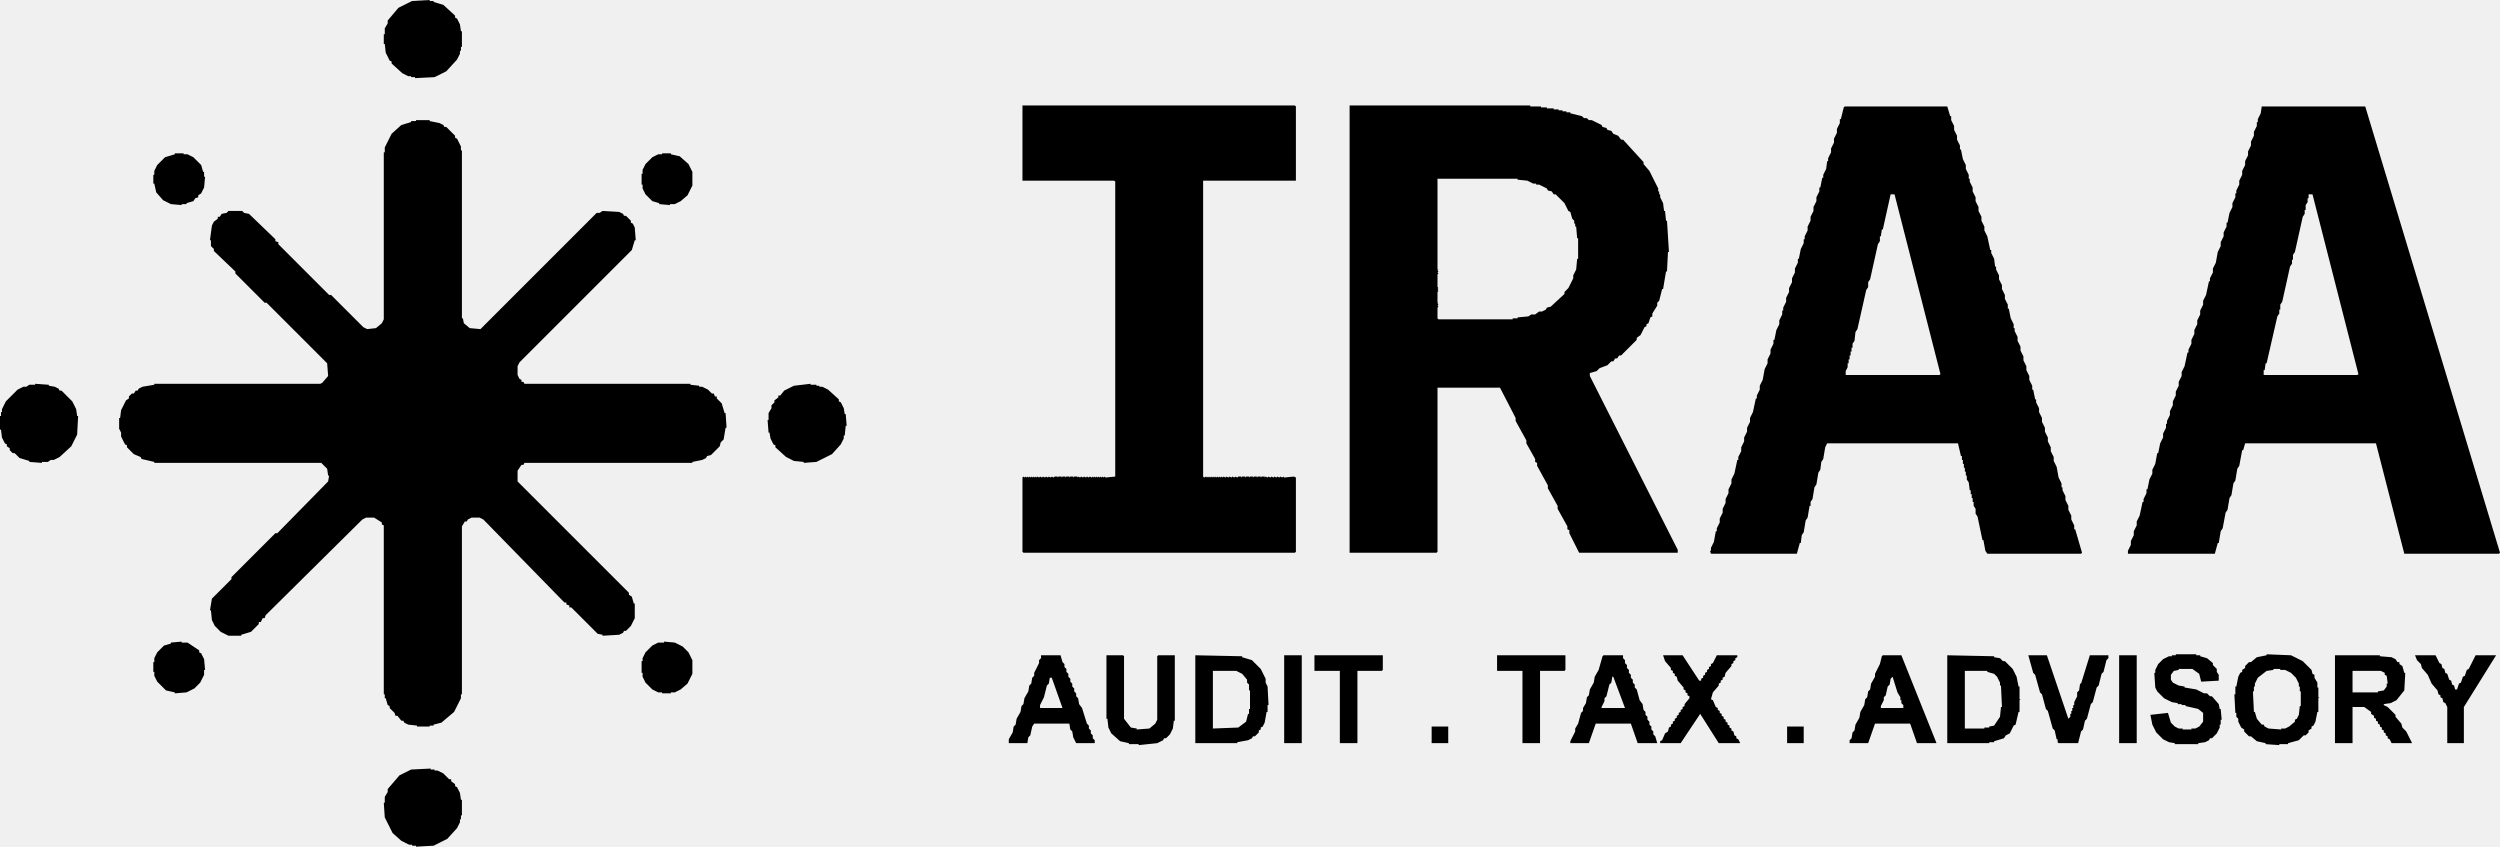
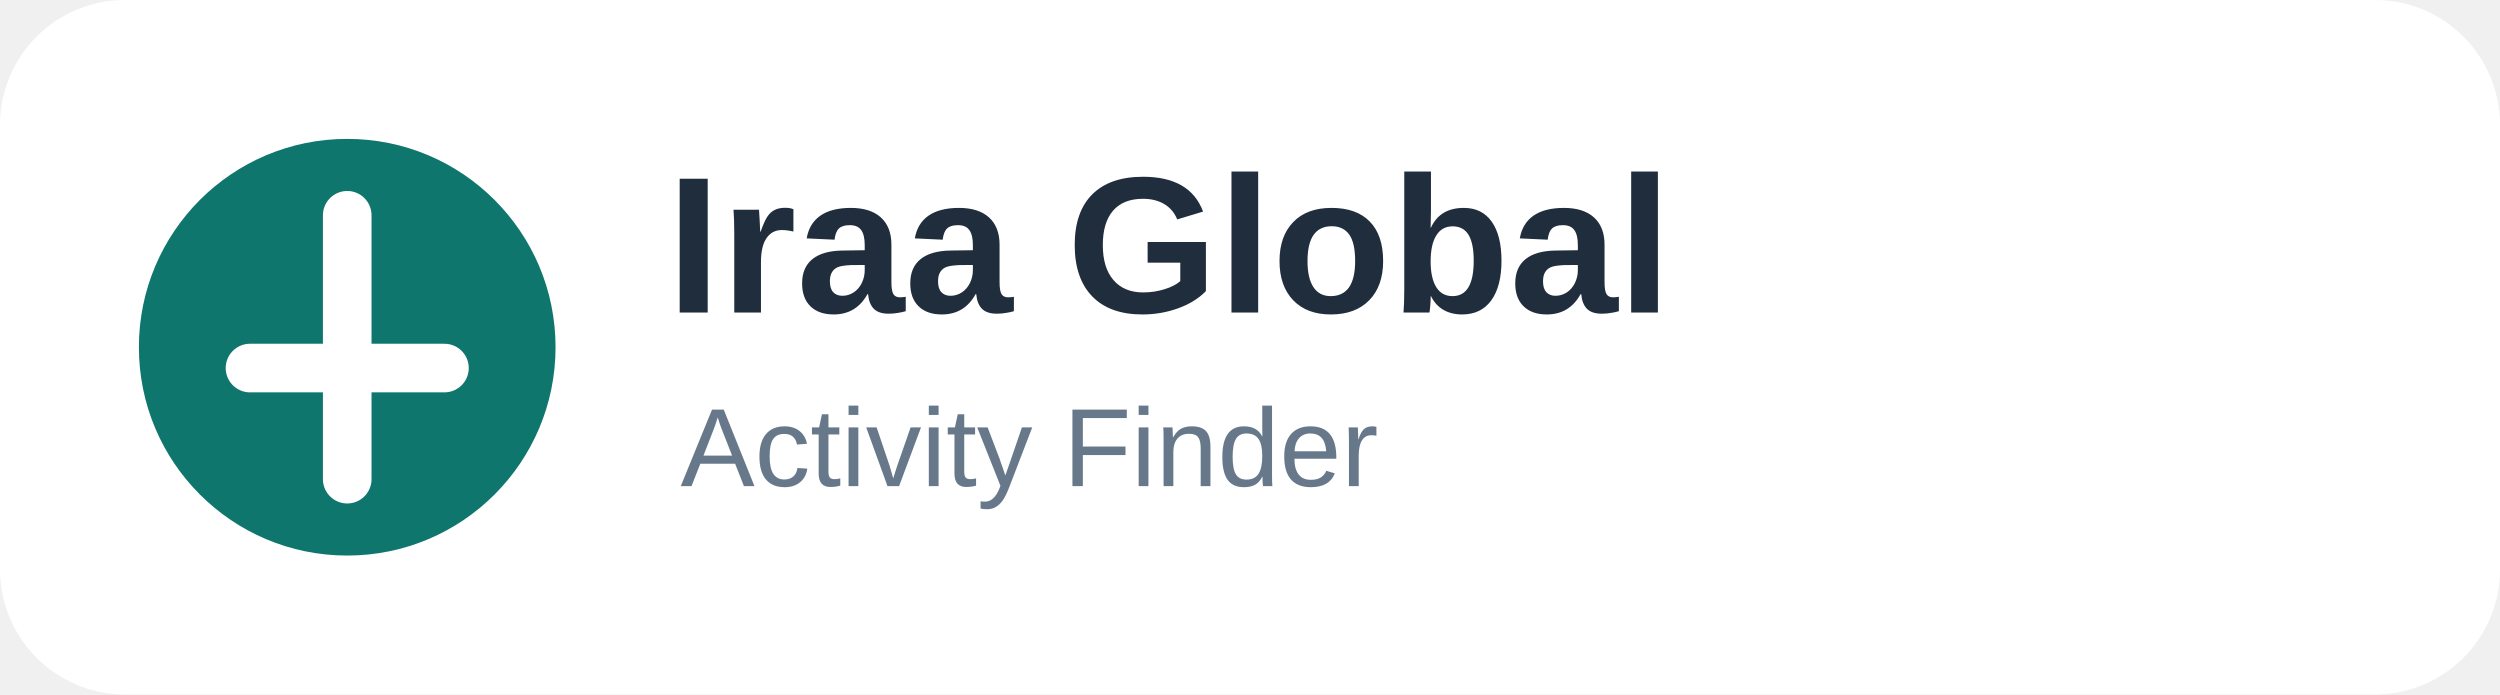
- <svg xmlns="http://www.w3.org/2000/svg" width="2560" height="867" viewBox="0 0 2560 867" role="img" aria-label="Innovation Gurus logo">
-   <path fill="#000" fill-rule="evenodd" d="M393 35 L394 35 L394 29 L397 24 L397 21 L408 8 L422 1 L440 0 L440 1 L444 1 L444 2 L454 5 L466 16 L466 18 L468 19 L471 25 L472 32 L473 32 L473 48 L472 48 L472 52 L471 52 L471 55 L468 61 L457 73 L445 79 L425 80 L425 79 L421 79 L421 78 L418 78 L412 75 L401 65 L401 63 L399 62 L395 54 L394 45 L393 45 Z M1047 108 L1326 108 L1327 109 L1327 185 L1232 185 L1232 488 L1233 489 L1235 488 L1236 489 L1237 488 L1238 489 L1239 488 L1240 489 L1241 488 L1242 489 L1243 488 L1244 489 L1245 488 L1246 489 L1247 488 L1248 489 L1249 488 L1250 489 L1251 488 L1252 489 L1253 488 L1255 489 L1256 488 L1258 489 L1259 488 L1261 489 L1262 488 L1264 489 L1265 488 L1267 489 L1268 488 L1271 488 L1271 489 L1272 488 L1275 488 L1275 489 L1276 488 L1279 488 L1279 489 L1280 488 L1283 488 L1283 489 L1284 488 L1287 488 L1287 489 L1288 488 L1291 488 L1291 489 L1292 488 L1295 488 L1295 489 L1296 488 L1298 489 L1299 488 L1301 489 L1302 488 L1304 489 L1305 488 L1307 489 L1308 488 L1310 489 L1311 488 L1313 489 L1314 488 L1315 489 L1325 488 L1327 489 L1327 565 L1326 566 L1048 566 L1047 565 L1047 489 L1048 488 L1049 489 L1050 488 L1051 489 L1052 488 L1053 489 L1054 488 L1055 489 L1056 488 L1057 489 L1058 488 L1059 489 L1060 488 L1061 489 L1062 488 L1064 489 L1065 488 L1067 489 L1068 488 L1070 489 L1071 488 L1073 489 L1074 488 L1076 489 L1077 488 L1079 489 L1080 488 L1083 488 L1083 489 L1084 488 L1087 488 L1087 489 L1088 488 L1091 488 L1091 489 L1092 488 L1095 488 L1095 489 L1096 488 L1099 488 L1099 489 L1100 488 L1103 488 L1103 489 L1104 488 L1106 489 L1107 488 L1109 489 L1110 488 L1112 489 L1113 488 L1115 489 L1116 488 L1118 489 L1119 488 L1120 489 L1121 488 L1122 489 L1123 488 L1124 489 L1125 488 L1126 489 L1127 488 L1128 489 L1129 488 L1130 489 L1131 488 L1132 489 L1142 488 L1142 186 L1141 185 L1047 185 Z M1382 108 L1567 108 L1567 109 L1578 109 L1578 110 L1584 110 L1584 111 L1591 111 L1591 112 L1596 112 L1596 113 L1600 113 L1600 114 L1604 114 L1604 115 L1608 115 L1608 116 L1620 119 L1622 121 L1625 121 L1627 123 L1630 123 L1640 128 L1641 130 L1645 131 L1646 133 L1650 134 L1652 137 L1657 139 L1660 143 L1662 143 L1683 166 L1683 168 L1689 175 L1698 193 L1698 196 L1699 196 L1699 199 L1700 199 L1700 202 L1703 208 L1704 216 L1705 216 L1706 226 L1707 226 L1709 258 L1708 258 L1707 278 L1706 278 L1703 296 L1702 296 L1699 308 L1697 310 L1697 313 L1692 321 L1692 324 L1690 325 L1688 331 L1686 332 L1686 334 L1684 335 L1680 343 L1676 346 L1676 348 L1660 364 L1658 364 L1656 367 L1654 367 L1652 370 L1650 370 L1646 374 L1638 377 L1635 380 L1628 382 L1628 385 L1718 563 L1718 566 L1617 566 L1607 546 L1607 543 L1605 542 L1605 539 L1595 521 L1595 518 L1585 500 L1585 497 L1574 477 L1574 474 L1572 473 L1572 470 L1563 454 L1563 451 L1552 431 L1552 428 L1536 397 L1472 397 L1472 565 L1471 566 L1382 566 Z M1751 564 L1752 564 L1752 561 L1755 555 L1757 544 L1758 544 L1758 541 L1761 535 L1761 531 L1764 525 L1764 521 L1767 515 L1767 511 L1770 505 L1770 501 L1773 495 L1773 491 L1776 485 L1779 471 L1780 471 L1780 468 L1783 462 L1783 458 L1786 452 L1786 448 L1789 442 L1789 438 L1792 432 L1792 428 L1795 422 L1798 408 L1799 408 L1799 405 L1802 399 L1802 395 L1805 389 L1807 378 L1810 372 L1810 368 L1813 362 L1813 358 L1816 352 L1816 348 L1817 348 L1819 338 L1822 332 L1822 328 L1825 322 L1825 318 L1826 318 L1826 315 L1829 309 L1829 305 L1832 299 L1832 295 L1835 289 L1835 285 L1838 279 L1838 275 L1841 269 L1841 265 L1842 265 L1844 255 L1847 249 L1847 245 L1848 245 L1848 242 L1851 236 L1851 232 L1854 226 L1854 222 L1857 216 L1857 212 L1860 206 L1860 202 L1863 196 L1863 192 L1864 192 L1866 182 L1867 182 L1867 179 L1870 173 L1871 165 L1872 165 L1872 162 L1875 156 L1875 152 L1878 146 L1878 142 L1881 136 L1881 132 L1884 126 L1884 122 L1885 122 L1888 110 L1889 109 L1994 109 L1997 119 L1998 119 L1998 123 L2001 129 L2001 133 L2004 139 L2004 143 L2007 149 L2007 153 L2008 153 L2010 163 L2013 169 L2013 173 L2016 179 L2016 183 L2017 183 L2017 186 L2020 192 L2020 196 L2023 202 L2023 206 L2026 212 L2026 216 L2029 222 L2029 226 L2032 232 L2032 236 L2035 242 L2038 256 L2039 256 L2039 259 L2042 265 L2043 273 L2044 273 L2044 276 L2047 282 L2047 286 L2050 292 L2050 296 L2053 302 L2053 306 L2056 312 L2056 316 L2057 316 L2059 326 L2062 332 L2062 336 L2063 336 L2063 339 L2066 345 L2066 349 L2069 355 L2069 359 L2072 365 L2072 369 L2075 375 L2075 379 L2078 385 L2078 389 L2081 395 L2081 399 L2082 399 L2084 409 L2085 409 L2085 412 L2088 418 L2088 422 L2091 428 L2091 432 L2094 438 L2094 442 L2097 448 L2097 452 L2100 458 L2100 462 L2103 468 L2103 472 L2106 478 L2108 489 L2111 495 L2111 499 L2112 499 L2112 502 L2115 508 L2115 512 L2118 518 L2118 522 L2121 528 L2121 532 L2124 538 L2124 542 L2125 542 L2132 566 L2131 567 L2035 567 L2033 564 L2031 553 L2030 553 L2025 529 L2023 526 L2023 521 L2021 518 L2021 514 L2020 514 L2020 510 L2019 510 L2019 506 L2018 506 L2018 502 L2017 502 L2016 494 L2014 491 L2014 487 L2013 487 L2013 483 L2012 483 L2012 479 L2011 479 L2011 475 L2010 475 L2010 471 L2009 471 L2009 467 L2008 467 L2005 454 L1871 454 L1869 458 L1867 470 L1865 473 L1864 481 L1862 484 L1860 496 L1858 499 L1856 511 L1854 514 L1854 518 L1853 518 L1851 530 L1849 533 L1847 545 L1845 548 L1844 556 L1843 556 L1840 567 L1752 567 Z M2179 564 L2182 558 L2182 554 L2185 548 L2185 544 L2188 538 L2188 534 L2191 528 L2194 514 L2195 514 L2195 511 L2198 505 L2198 501 L2199 501 L2201 491 L2204 485 L2204 481 L2207 475 L2209 464 L2210 464 L2212 454 L2215 448 L2215 444 L2218 438 L2218 434 L2219 434 L2219 431 L2222 425 L2222 421 L2225 415 L2225 411 L2228 405 L2228 401 L2231 395 L2231 391 L2234 385 L2234 381 L2237 375 L2240 361 L2241 361 L2241 358 L2244 352 L2244 348 L2247 342 L2247 338 L2250 332 L2250 328 L2253 322 L2253 318 L2256 312 L2256 308 L2259 302 L2262 288 L2263 288 L2263 285 L2266 279 L2266 275 L2269 269 L2271 258 L2274 252 L2274 248 L2277 242 L2277 238 L2280 232 L2280 228 L2281 228 L2283 218 L2286 212 L2286 208 L2289 202 L2289 198 L2290 198 L2290 195 L2293 189 L2293 185 L2296 179 L2296 175 L2299 169 L2299 165 L2302 159 L2302 155 L2305 149 L2305 145 L2308 139 L2308 135 L2311 129 L2311 125 L2312 125 L2312 122 L2315 116 L2316 109 L2422 109 L2560 566 L2559 567 L2462 567 L2433 454 L2299 454 L2297 461 L2296 461 L2293 477 L2291 480 L2289 492 L2287 495 L2285 507 L2283 510 L2281 522 L2279 525 L2276 541 L2274 544 L2272 556 L2271 556 L2268 567 L2179 567 Z M122 428 L123 428 L124 420 L129 410 L132 408 L132 406 L135 403 L137 403 L139 400 L141 400 L142 398 L146 396 L158 394 L158 393 L328 393 L330 392 L336 385 L335 372 L273 310 L271 310 L241 280 L241 278 L219 257 L219 255 L216 252 L216 246 L215 246 L217 231 L219 227 L223 224 L223 222 L225 222 L227 219 L232 218 L234 216 L248 216 L250 218 L255 219 L282 245 L282 247 L285 248 L285 250 L337 302 L339 302 L372 335 L376 337 L385 336 L391 331 L393 327 L393 156 L394 156 L394 151 L401 137 L411 128 L421 125 L421 124 L426 124 L426 123 L440 123 L440 124 L450 126 L454 128 L455 130 L457 130 L466 139 L466 141 L468 142 L472 150 L472 154 L473 154 L473 326 L474 326 L475 331 L481 336 L492 337 L611 218 L614 218 L617 216 L634 217 L638 219 L639 221 L641 221 L646 226 L646 228 L648 229 L650 233 L651 246 L650 246 L647 256 L532 371 L530 375 L530 384 L532 388 L534 389 L534 391 L536 391 L537 393 L707 393 L707 394 L716 395 L716 396 L719 396 L725 399 L729 403 L731 403 L732 406 L734 406 L734 408 L739 413 L742 423 L743 423 L744 438 L743 438 L741 450 L738 453 L737 457 L728 466 L724 467 L723 469 L719 471 L709 473 L709 474 L537 474 L536 476 L534 476 L530 482 L530 493 L644 607 L644 609 L647 611 L649 618 L650 618 L650 633 L646 641 L641 646 L639 646 L638 648 L634 650 L617 651 L617 650 L612 649 L585 622 L583 622 L583 620 L580 619 L580 617 L578 617 L495 532 L491 530 L483 530 L479 532 L478 534 L476 534 L473 539 L473 711 L472 711 L472 715 L465 729 L452 740 L444 742 L444 743 L440 743 L440 744 L427 744 L427 743 L418 742 L414 740 L413 738 L411 738 L407 733 L405 733 L404 730 L399 725 L399 723 L397 722 L395 715 L394 715 L394 711 L393 711 L393 538 L391 537 L391 535 L383 530 L375 530 L371 532 L272 630 L271 633 L269 633 L267 637 L265 637 L265 639 L257 647 L247 650 L247 651 L234 651 L226 647 L220 641 L217 635 L216 625 L215 625 L217 613 L237 593 L237 591 L282 546 L284 546 L336 493 L337 487 L336 487 L335 480 L329 474 L158 474 L158 473 L145 470 L144 468 L137 465 L130 458 L130 456 L128 455 L124 447 L124 443 L122 439 Z M157 179 L158 179 L158 175 L161 169 L169 161 L179 158 L179 157 L188 157 L188 158 L192 158 L198 161 L206 169 L208 176 L209 176 L209 181 L210 181 L209 192 L206 198 L203 200 L203 202 L200 203 L198 206 L191 208 L191 209 L186 209 L186 210 L175 209 L167 205 L160 197 L158 188 L157 188 Z M657 178 L658 178 L658 174 L661 168 L668 161 L674 158 L678 158 L678 157 L687 157 L687 158 L696 160 L705 168 L709 176 L709 190 L704 200 L697 206 L691 209 L686 209 L686 210 L675 209 L675 208 L668 206 L661 199 L658 193 L658 189 L657 189 Z M1472 183 L1472 276 L1473 276 L1472 277 L1473 278 L1472 279 L1473 280 L1472 281 L1472 294 L1473 294 L1472 295 L1473 296 L1472 297 L1473 298 L1472 299 L1472 310 L1473 310 L1472 311 L1473 312 L1472 313 L1473 314 L1472 315 L1472 326 L1473 327 L1549 327 L1549 326 L1554 326 L1554 325 L1565 324 L1568 322 L1572 322 L1576 319 L1579 319 L1583 317 L1584 315 L1588 314 L1602 301 L1602 299 L1606 295 L1611 285 L1611 282 L1614 276 L1615 265 L1616 265 L1616 244 L1615 244 L1614 232 L1613 232 L1613 229 L1612 229 L1612 226 L1610 224 L1608 217 L1606 216 L1602 208 L1593 199 L1591 199 L1589 196 L1585 195 L1584 193 L1576 189 L1573 189 L1573 188 L1570 188 L1564 185 L1554 184 L1554 183 Z M1890 380 L1890 384 L1986 384 L1987 383 L1940 199 L1936 199 L1928 235 L1927 235 L1926 242 L1925 242 L1925 247 L1923 250 L1915 286 L1913 289 L1913 294 L1911 297 L1902 337 L1900 340 L1899 349 L1897 352 L1897 356 L1896 356 L1896 360 L1895 360 L1895 364 L1894 364 L1894 368 L1893 368 L1893 372 L1892 372 L1892 376 Z M2318 379 L2318 384 L2414 384 L2415 383 L2368 199 L2364 199 L2364 203 L2363 203 L2363 207 L2361 210 L2361 215 L2360 215 L2360 219 L2358 222 L2350 258 L2348 261 L2348 266 L2347 266 L2347 270 L2345 273 L2337 309 L2335 312 L2335 317 L2334 317 L2334 321 L2332 324 L2321 372 L2320 372 L2319 379 Z M0 426 L1 426 L1 422 L2 422 L2 419 L6 411 L18 399 L24 396 L27 396 L30 394 L36 394 L36 393 L50 394 L50 395 L56 396 L60 398 L61 400 L63 400 L74 411 L78 419 L79 426 L80 426 L79 445 L73 457 L61 468 L55 471 L52 471 L49 473 L43 473 L43 474 L30 473 L30 472 L20 469 L15 464 L13 464 L10 461 L10 459 L7 457 L7 455 L5 454 L2 448 L1 440 L0 440 Z M786 430 L787 430 L787 423 L790 418 L790 415 L793 412 L793 410 L797 407 L797 405 L799 405 L803 400 L813 395 L830 393 L830 394 L836 394 L836 395 L839 395 L839 396 L842 396 L848 399 L859 409 L859 411 L861 412 L864 418 L865 424 L866 424 L867 436 L866 436 L865 446 L864 446 L864 449 L861 455 L852 465 L836 473 L823 474 L823 473 L813 472 L805 468 L794 458 L794 456 L792 455 L789 449 L788 443 L787 443 Z M157 678 L158 678 L158 674 L161 668 L168 661 L175 659 L175 658 L186 657 L186 658 L192 658 L204 666 L204 668 L206 669 L209 675 L210 686 L209 686 L209 691 L205 699 L199 705 L191 709 L179 710 L179 709 L170 707 L161 698 L158 692 L158 688 L157 688 Z M657 677 L658 677 L658 674 L661 668 L668 661 L674 658 L680 658 L680 657 L691 658 L699 662 L705 668 L709 676 L709 690 L704 700 L697 706 L691 709 L687 709 L687 710 L678 710 L678 709 L674 709 L668 706 L661 699 L658 693 L658 689 L657 689 Z M2202 732 L2220 730 L2223 740 L2227 744 L2231 746 L2235 746 L2235 747 L2244 747 L2244 746 L2248 746 L2252 744 L2256 739 L2256 730 L2251 726 L2238 723 L2238 722 L2234 722 L2234 721 L2230 721 L2230 720 L2224 719 L2216 715 L2209 708 L2207 704 L2206 689 L2207 689 L2207 686 L2210 680 L2215 675 L2221 672 L2224 672 L2224 671 L2228 671 L2228 670 L2249 670 L2249 671 L2253 671 L2253 672 L2260 674 L2266 679 L2266 681 L2270 685 L2270 688 L2272 691 L2272 697 L2254 698 L2252 690 L2245 685 L2231 685 L2231 686 L2226 687 L2223 691 L2223 696 L2225 699 L2231 702 L2237 703 L2237 704 L2249 706 L2257 710 L2260 710 L2263 713 L2265 713 L2272 721 L2273 726 L2274 726 L2275 737 L2274 737 L2274 742 L2273 742 L2273 745 L2270 751 L2265 756 L2263 756 L2262 758 L2258 760 L2251 761 L2251 762 L2227 762 L2227 761 L2221 760 L2215 757 L2208 750 L2204 742 Z M2288 711 L2289 711 L2289 703 L2290 703 L2292 693 L2294 689 L2296 688 L2296 686 L2299 684 L2299 682 L2303 678 L2305 678 L2311 673 L2321 671 L2321 670 L2346 671 L2358 677 L2367 686 L2368 690 L2370 691 L2370 694 L2373 699 L2373 704 L2374 704 L2374 714 L2375 714 L2374 715 L2374 729 L2373 729 L2371 739 L2369 743 L2367 744 L2367 746 L2364 748 L2364 750 L2361 753 L2359 753 L2354 758 L2343 761 L2343 762 L2334 762 L2334 763 L2320 762 L2320 761 L2311 759 L2305 754 L2303 754 L2298 749 L2298 747 L2295 745 L2292 739 L2292 736 L2290 734 L2290 730 L2289 730 Z M1033 757 L1037 750 L1038 744 L1040 742 L1041 736 L1045 729 L1046 723 L1048 721 L1049 715 L1053 708 L1054 702 L1056 700 L1057 694 L1059 692 L1059 689 L1064 679 L1064 676 L1066 674 L1066 671 L1086 671 L1088 678 L1090 680 L1090 683 L1092 685 L1092 688 L1094 690 L1094 693 L1096 695 L1096 698 L1098 700 L1098 703 L1100 705 L1100 708 L1102 710 L1102 713 L1104 715 L1105 721 L1108 725 L1113 741 L1115 743 L1115 746 L1117 748 L1117 751 L1119 753 L1119 756 L1121 758 L1121 761 L1102 761 L1099 755 L1098 749 L1096 747 L1095 741 L1059 741 L1057 744 L1055 753 L1053 755 L1052 761 L1033 761 Z M1133 671 L1150 671 L1151 672 L1151 736 L1158 745 L1164 746 L1164 747 L1177 746 L1183 741 L1185 737 L1185 672 L1186 671 L1203 671 L1203 738 L1202 738 L1201 746 L1198 752 L1194 756 L1192 756 L1191 758 L1185 761 L1166 763 L1166 762 L1156 762 L1156 761 L1147 759 L1138 751 L1135 745 L1134 736 L1133 736 Z M1224 671 L1272 672 L1272 673 L1282 676 L1291 685 L1296 695 L1296 699 L1298 703 L1299 722 L1298 722 L1298 729 L1297 729 L1295 740 L1293 744 L1291 745 L1291 747 L1289 748 L1289 750 L1285 754 L1283 754 L1282 756 L1278 758 L1267 760 L1267 761 L1224 761 Z M1315 671 L1333 671 L1333 761 L1315 761 Z M1346 671 L1416 671 L1416 686 L1415 687 L1390 687 L1390 761 L1372 761 L1372 687 L1346 687 Z M1533 671 L1603 671 L1603 686 L1602 687 L1577 687 L1577 761 L1559 761 L1559 687 L1533 687 Z M1608 759 L1613 749 L1613 746 L1616 741 L1619 730 L1621 728 L1621 725 L1624 720 L1625 714 L1627 712 L1628 706 L1632 699 L1633 693 L1637 686 L1641 672 L1642 671 L1662 671 L1662 674 L1664 676 L1664 679 L1666 681 L1666 684 L1668 686 L1668 689 L1670 691 L1670 694 L1672 696 L1672 699 L1674 701 L1674 704 L1676 706 L1679 717 L1682 721 L1683 727 L1685 729 L1685 732 L1687 734 L1687 737 L1689 739 L1689 742 L1691 744 L1691 747 L1693 749 L1693 752 L1695 754 L1697 761 L1677 761 L1670 741 L1634 741 L1627 761 L1608 761 Z M1700 759 L1702 758 L1705 751 L1708 749 L1709 745 L1711 744 L1711 742 L1713 741 L1713 739 L1715 738 L1715 736 L1717 735 L1717 733 L1719 732 L1719 730 L1721 729 L1721 727 L1723 726 L1723 724 L1725 723 L1725 721 L1730 715 L1730 713 L1728 712 L1728 710 L1726 709 L1726 707 L1724 706 L1724 704 L1718 697 L1717 693 L1715 692 L1715 690 L1713 689 L1713 687 L1711 686 L1711 684 L1705 677 L1703 671 L1723 671 L1740 697 L1742 697 L1742 695 L1744 694 L1744 692 L1746 691 L1746 689 L1748 688 L1748 686 L1750 685 L1750 683 L1752 682 L1752 680 L1754 679 L1758 671 L1779 671 L1779 673 L1777 674 L1777 676 L1775 677 L1775 679 L1773 680 L1773 682 L1767 689 L1766 693 L1764 694 L1764 696 L1762 697 L1762 699 L1760 700 L1760 702 L1754 709 L1752 716 L1754 717 L1757 724 L1759 725 L1759 727 L1761 728 L1761 730 L1763 731 L1763 733 L1765 734 L1765 736 L1767 737 L1767 739 L1769 740 L1769 742 L1771 743 L1771 745 L1773 746 L1773 748 L1775 749 L1776 753 L1778 754 L1778 756 L1780 757 L1782 761 L1760 761 L1741 731 L1721 761 L1700 761 Z M1894 758 L1896 756 L1897 750 L1899 748 L1900 742 L1904 735 L1905 729 L1909 722 L1910 716 L1912 714 L1913 708 L1915 706 L1916 700 L1920 693 L1920 690 L1925 680 L1927 672 L1928 671 L1947 671 L1983 761 L1963 761 L1956 741 L1920 741 L1913 761 L1894 761 Z M1994 671 L2042 672 L2042 673 L2048 674 L2051 677 L2053 677 L2061 685 L2065 693 L2067 703 L2068 703 L2068 716 L2069 716 L2068 717 L2068 729 L2067 729 L2064 742 L2062 743 L2058 751 L2054 753 L2052 756 L2042 759 L2042 760 L2037 760 L2037 761 L1994 761 Z M2077 671 L2096 671 L2118 736 L2120 734 L2120 731 L2121 731 L2121 728 L2122 728 L2122 725 L2123 725 L2123 722 L2124 722 L2124 719 L2127 713 L2127 709 L2129 707 L2130 700 L2131 700 L2140 671 L2159 671 L2159 674 L2157 676 L2154 688 L2152 690 L2149 702 L2147 704 L2143 719 L2141 721 L2137 736 L2135 738 L2133 747 L2131 749 L2128 761 L2108 761 L2107 760 L2107 757 L2106 757 L2104 748 L2102 746 L2097 728 L2095 726 L2091 711 L2089 709 L2084 691 L2082 689 Z M2170 671 L2188 671 L2188 761 L2170 761 Z M2391 671 L2437 671 L2437 672 L2449 673 L2453 675 L2455 678 L2457 678 L2457 680 L2460 682 L2462 689 L2463 689 L2462 707 L2454 717 L2448 720 L2441 721 L2441 722 L2445 724 L2453 732 L2453 734 L2459 741 L2460 745 L2464 749 L2470 761 L2449 761 L2447 757 L2445 756 L2445 754 L2443 753 L2443 751 L2441 750 L2441 748 L2439 747 L2439 745 L2437 744 L2437 742 L2435 741 L2435 739 L2433 738 L2433 736 L2431 735 L2431 733 L2428 731 L2428 729 L2421 724 L2409 724 L2409 761 L2391 761 Z M2473 671 L2494 671 L2498 679 L2500 680 L2501 684 L2503 685 L2504 689 L2506 690 L2508 696 L2510 697 L2511 701 L2513 702 L2514 706 L2516 706 L2518 700 L2520 699 L2522 693 L2524 692 L2526 686 L2528 685 L2535 671 L2556 671 L2523 724 L2523 761 L2506 761 L2506 724 L2504 720 L2502 719 L2501 715 L2499 714 L2499 712 L2497 711 L2496 707 L2490 700 L2486 691 L2480 684 L2479 680 L2475 676 Z M2307 708 L2308 729 L2309 729 L2311 736 L2316 742 L2318 742 L2319 744 L2323 746 L2336 747 L2336 746 L2340 746 L2344 744 L2350 739 L2350 737 L2352 736 L2354 732 L2355 723 L2356 723 L2356 708 L2355 708 L2355 703 L2354 703 L2354 700 L2351 694 L2346 689 L2340 686 L2335 686 L2335 685 L2328 685 L2328 686 L2321 687 L2312 694 L2309 700 L2309 703 L2308 703 L2308 708 Z M1242 687 L1242 746 L1268 745 L1276 739 L1278 731 L1279 731 L1279 726 L1280 726 L1280 707 L1279 707 L1279 701 L1277 699 L1277 696 L1272 690 L1266 687 Z M2012 687 L2012 746 L2032 746 L2032 745 L2037 745 L2037 744 L2042 743 L2048 734 L2049 724 L2050 724 L2049 702 L2048 702 L2048 699 L2045 693 L2042 690 L2035 688 L2035 687 Z M2409 687 L2409 709 L2435 709 L2435 708 L2441 707 L2444 703 L2444 700 L2445 700 L2444 692 L2442 691 L2442 689 L2438 687 Z M1640 724 L1640 725 L1664 725 L1652 693 L1651 693 L1650 699 L1648 701 L1645 713 L1643 715 L1643 718 Z M1926 723 L1926 725 L1949 725 L1949 722 L1947 720 L1947 717 L1946 717 L1946 714 L1943 709 L1938 693 L1936 695 L1935 701 L1933 703 L1931 712 L1929 714 L1929 717 Z M1065 722 L1065 725 L1088 725 L1077 694 L1075 694 L1074 700 L1072 702 L1069 714 Z M1466 744 L1483 744 L1483 761 L1466 761 Z M1830 744 L1847 744 L1847 761 L1830 761 Z M393 822 L394 822 L394 816 L397 811 L397 808 L409 794 L421 788 L441 787 L441 788 L445 788 L445 789 L448 789 L454 792 L460 798 L462 798 L462 800 L466 803 L466 805 L468 806 L471 812 L472 819 L473 819 L473 835 L472 835 L472 839 L471 839 L471 842 L468 848 L458 859 L444 866 L426 867 L426 866 L422 866 L422 865 L419 865 L411 861 L402 853 L394 837 Z" />
+ <svg xmlns="http://www.w3.org/2000/svg" width="360" height="100" viewBox="0 0 360 100">
+   <rect width="360" height="100" rx="18" fill="#fff" />
+   <circle cx="50" cy="50" r="30" fill="#0f766e" />
+   <path d="M36 53h28M50 31v38" stroke="#fff" stroke-width="7" stroke-linecap="round" />
+   <text x="96" y="45" font-family="Segoe UI, Arial" font-size="28" font-weight="700" fill="#1f2d3d">Iraa Global</text>
+   <text x="98" y="70" font-family="Segoe UI, Arial" font-size="16" fill="#66788a">Activity Finder</text>
</svg>
